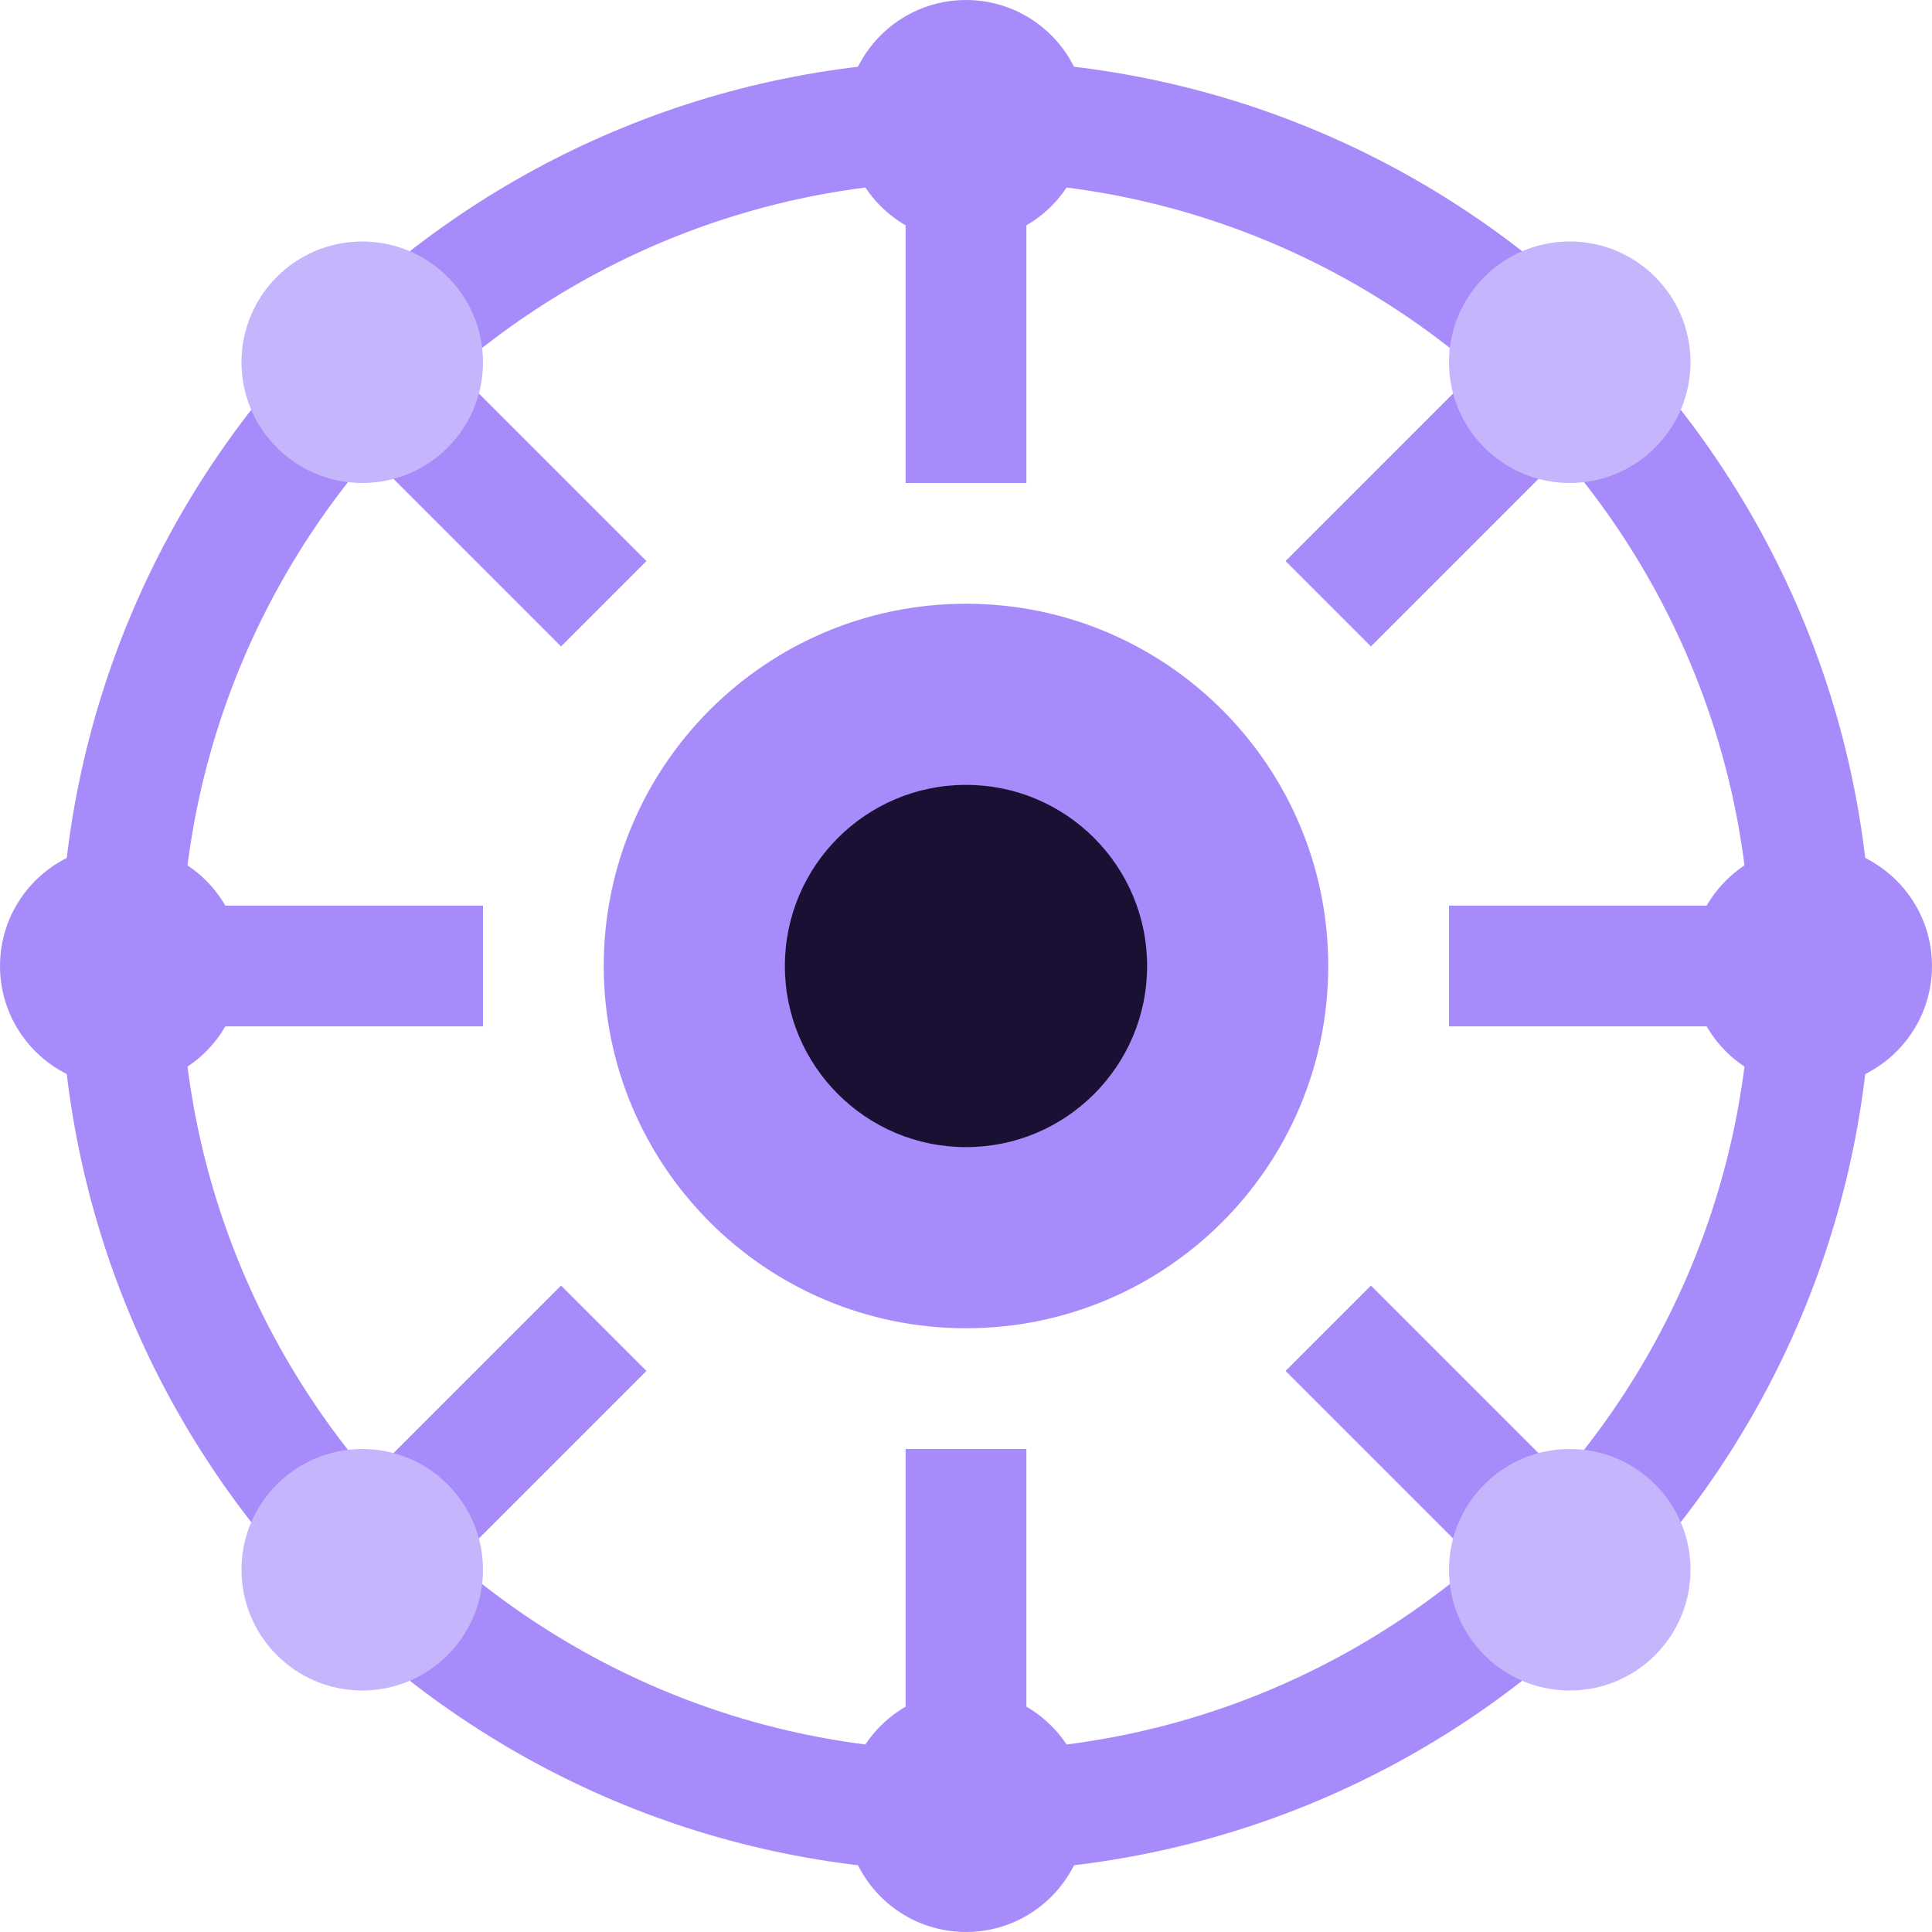
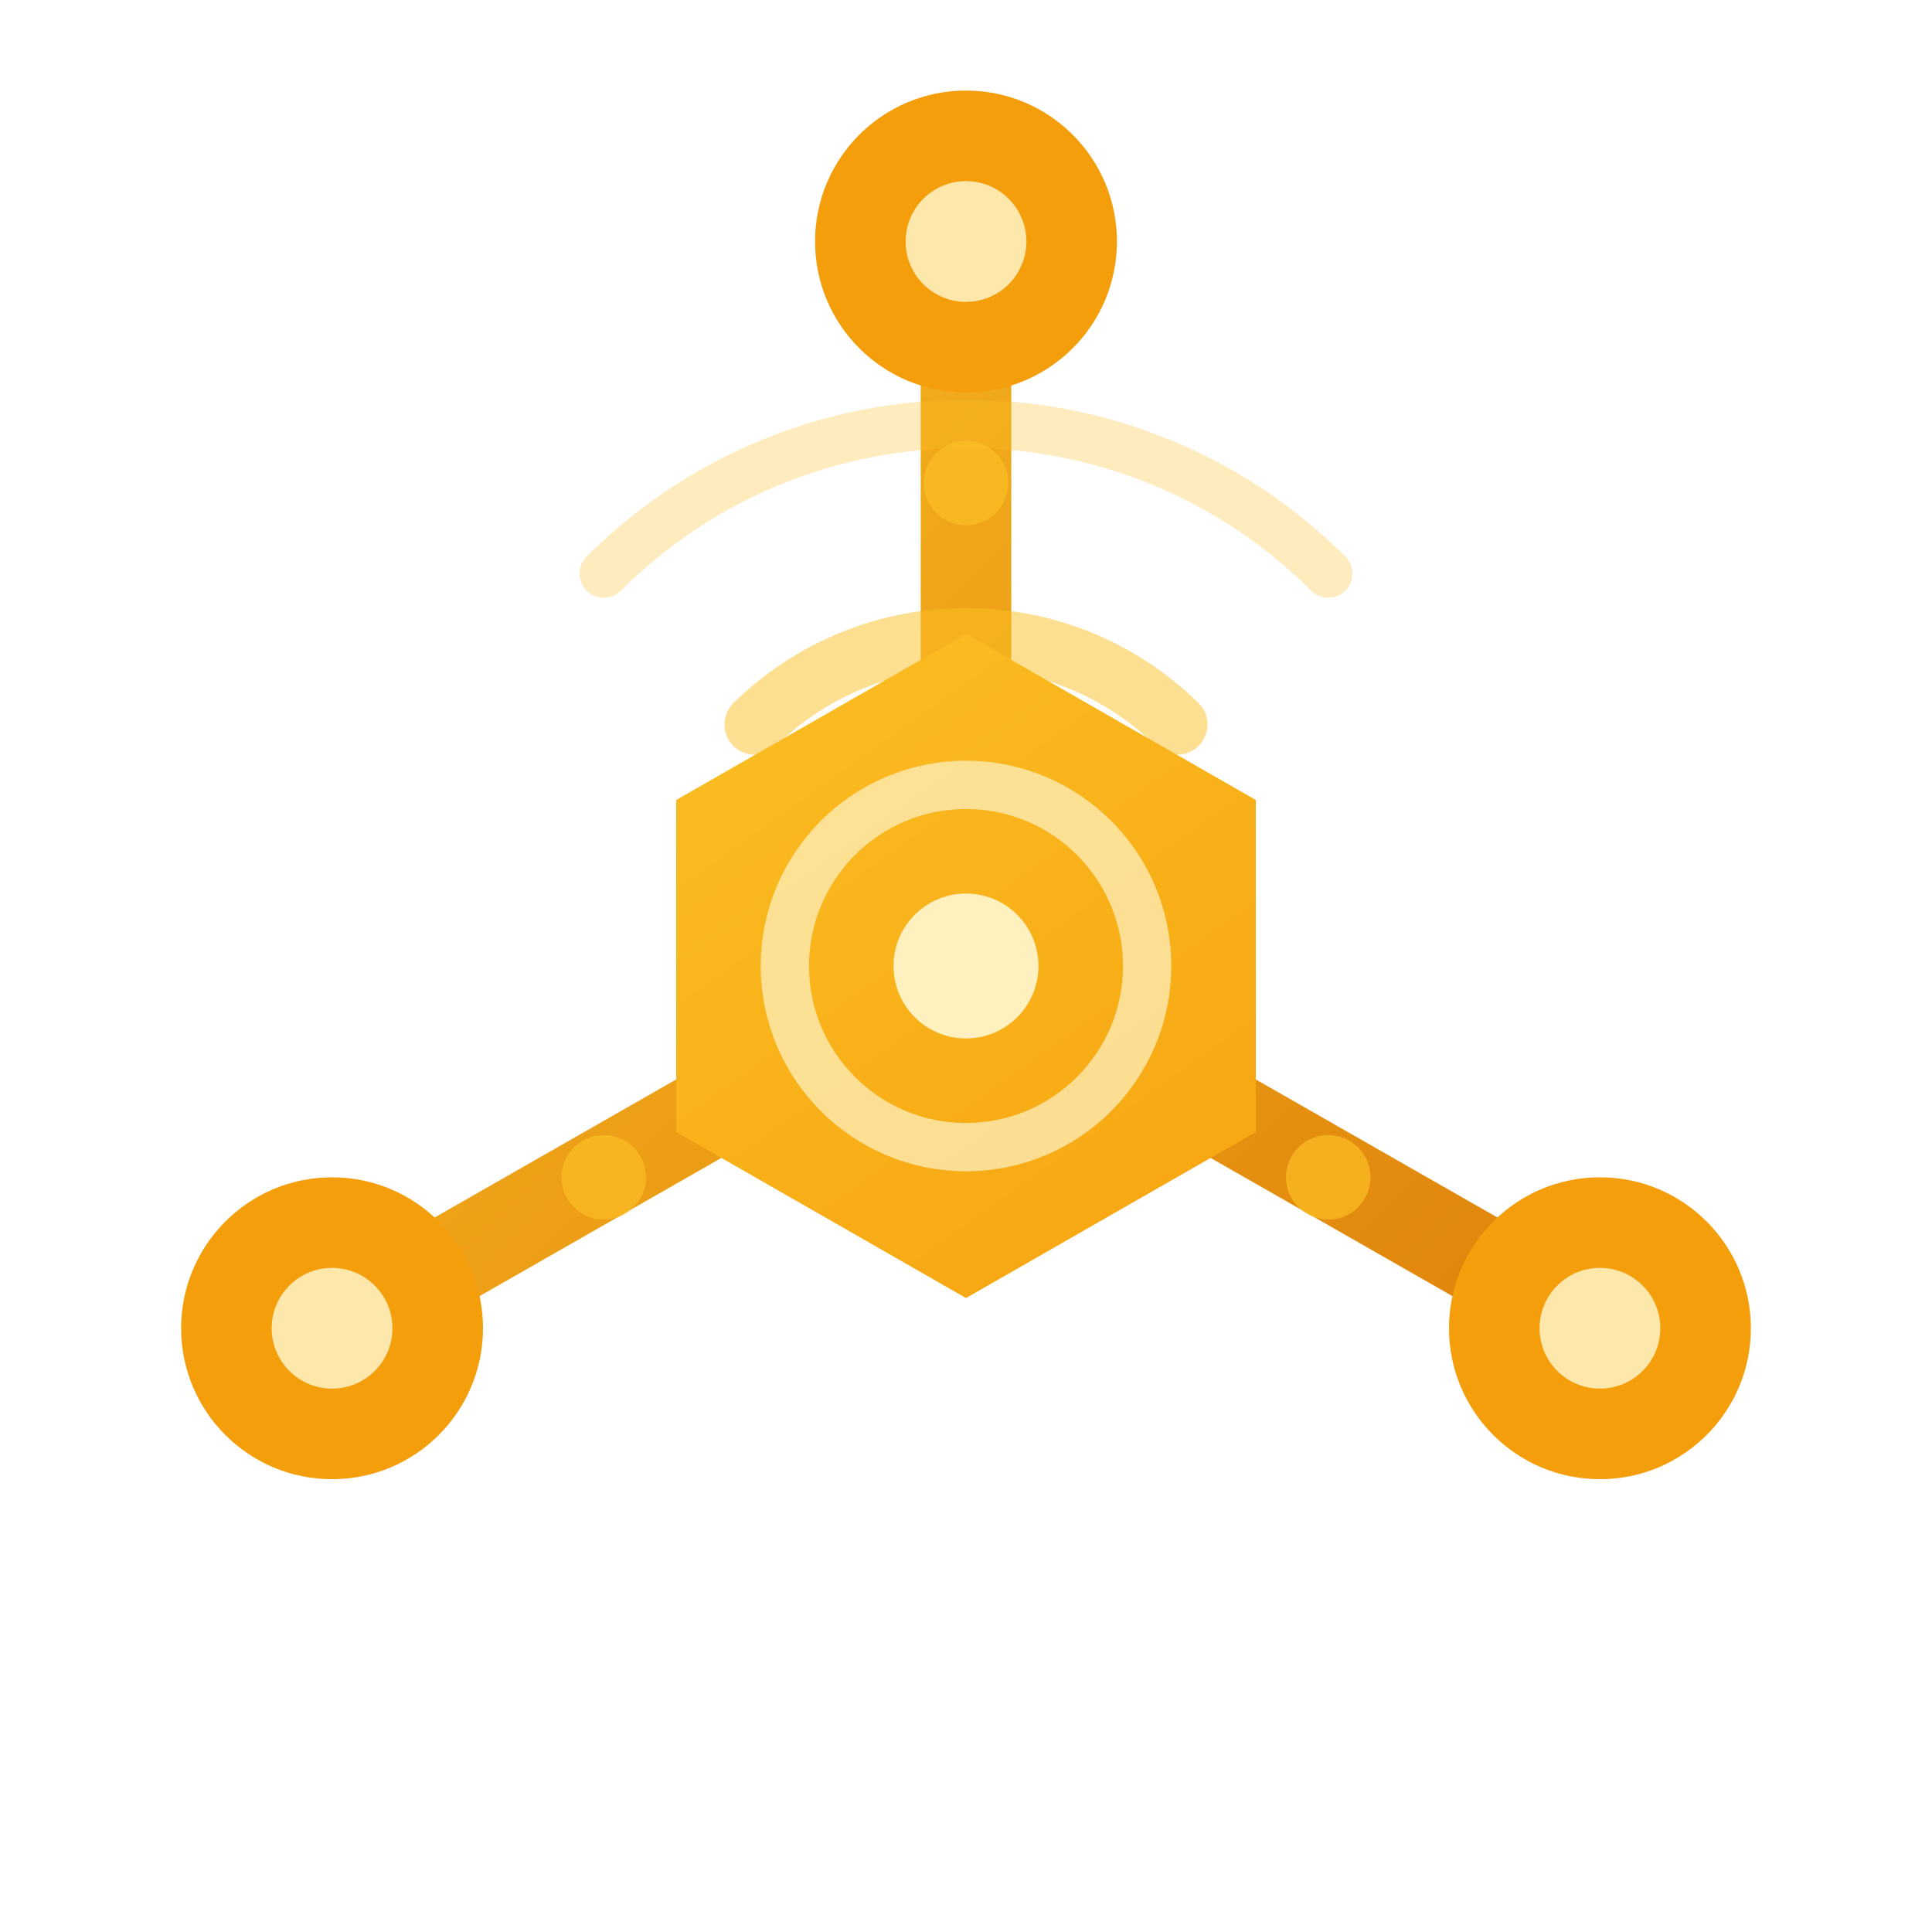
<svg xmlns="http://www.w3.org/2000/svg" width="32" height="32" viewBox="0 0 32 32" fill="none">
-   <circle cx="16" cy="16" r="14" stroke="#a78bfa" stroke-width="2" fill="none" />
-   <circle cx="16" cy="16" r="6" fill="#a78bfa" />
-   <circle cx="16" cy="16" r="3" fill="#1a1033" />
-   <line x1="16" y1="2" x2="16" y2="8" stroke="#a78bfa" stroke-width="2" />
-   <line x1="16" y1="24" x2="16" y2="30" stroke="#a78bfa" stroke-width="2" />
-   <line x1="2" y1="16" x2="8" y2="16" stroke="#a78bfa" stroke-width="2" />
-   <line x1="24" y1="16" x2="30" y2="16" stroke="#a78bfa" stroke-width="2" />
-   <line x1="6" y1="6" x2="10" y2="10" stroke="#a78bfa" stroke-width="2" />
-   <line x1="22" y1="22" x2="26" y2="26" stroke="#a78bfa" stroke-width="2" />
-   <line x1="6" y1="26" x2="10" y2="22" stroke="#a78bfa" stroke-width="2" />
-   <line x1="22" y1="10" x2="26" y2="6" stroke="#a78bfa" stroke-width="2" />
-   <circle cx="16" cy="2" r="2" fill="#a78bfa" />
-   <circle cx="16" cy="30" r="2" fill="#a78bfa" />
-   <circle cx="2" cy="16" r="2" fill="#a78bfa" />
-   <circle cx="30" cy="16" r="2" fill="#a78bfa" />
-   <circle cx="6" cy="6" r="2" fill="#c4b5fd" />
-   <circle cx="26" cy="26" r="2" fill="#c4b5fd" />
-   <circle cx="6" cy="26" r="2" fill="#c4b5fd" />
-   <circle cx="26" cy="6" r="2" fill="#c4b5fd" />
+   <defs>
+     <linearGradient id="amber-core-dk" x1="12" y1="10" x2="22" y2="24" gradientUnits="userSpaceOnUse">
+       <stop offset="0%" stop-color="#FBBF24" />
+       <stop offset="100%" stop-color="#F59E0B" />
+     </linearGradient>
+     <linearGradient id="amber-signal-dk" x1="4" y1="4" x2="28" y2="28" gradientUnits="userSpaceOnUse">
+       <stop offset="0%" stop-color="#FBBF24" />
+       <stop offset="100%" stop-color="#D97706" />
+     </linearGradient>
+   </defs>
+   <line x1="16" y1="16" x2="16" y2="4" stroke="url(#amber-signal-dk)" stroke-width="1.5" stroke-linecap="round" />
+   <line x1="16" y1="16" x2="5.5" y2="22" stroke="url(#amber-signal-dk)" stroke-width="1.5" stroke-linecap="round" />
+   <line x1="16" y1="16" x2="26.5" y2="22" stroke="url(#amber-signal-dk)" stroke-width="1.5" stroke-linecap="round" />
+   <path d="M12.5 12 A5 5 0 0 1 19.5 12" stroke="#FBBF24" stroke-width="1" fill="none" opacity="0.5" stroke-linecap="round" />
+   <path d="M10 9.5 A8.5 8.5 0 0 1 22 9.5" stroke="#FBBF24" stroke-width="0.8" fill="none" opacity="0.3" stroke-linecap="round" />
+   <polygon points="16,10.5 20.8,13.25 20.8,18.75 16,21.5 11.2,18.75 11.2,13.25" fill="url(#amber-core-dk)" />
+   <circle cx="16" cy="16" r="3" fill="none" stroke="#FEF3C7" stroke-width="0.8" opacity="0.7" />
+   <circle cx="16" cy="16" r="1.2" fill="#FEF3C7" opacity="0.95" />
+   <circle cx="16" cy="4" r="2.5" fill="#F59E0B" />
+   <circle cx="16" cy="4" r="1" fill="#FEF3C7" opacity="0.85" />
+   <circle cx="5.5" cy="22" r="2.5" fill="#F59E0B" />
+   <circle cx="5.5" cy="22" r="1" fill="#FEF3C7" opacity="0.85" />
+   <circle cx="26.5" cy="22" r="2.5" fill="#F59E0B" />
+   <circle cx="26.5" cy="22" r="1" fill="#FEF3C7" opacity="0.85" />
+   <circle cx="16" cy="8" r="0.7" fill="#FBBF24" opacity="0.7" />
+   <circle cx="10" cy="19.5" r="0.7" fill="#FBBF24" opacity="0.7" />
+   <circle cx="22" cy="19.5" r="0.7" fill="#FBBF24" opacity="0.7" />
</svg>
